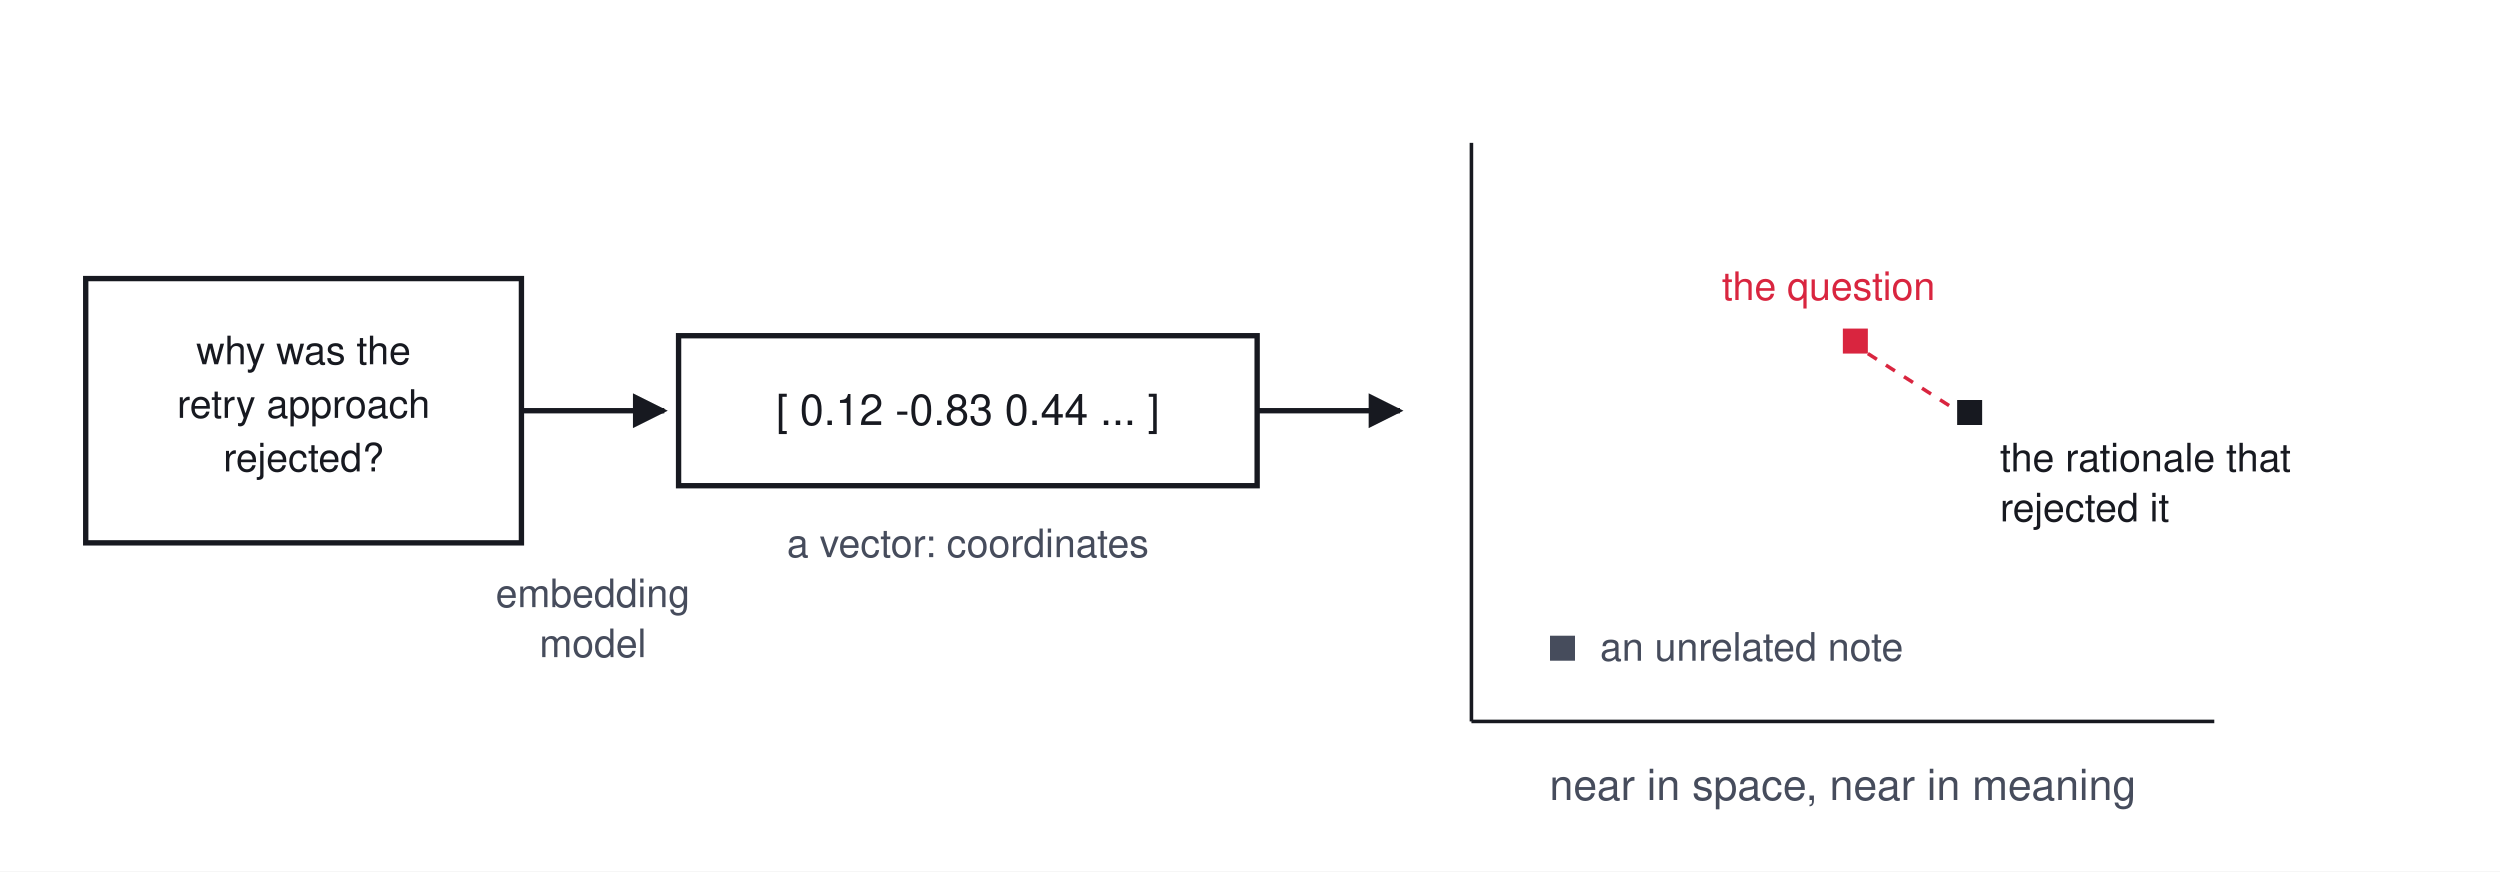
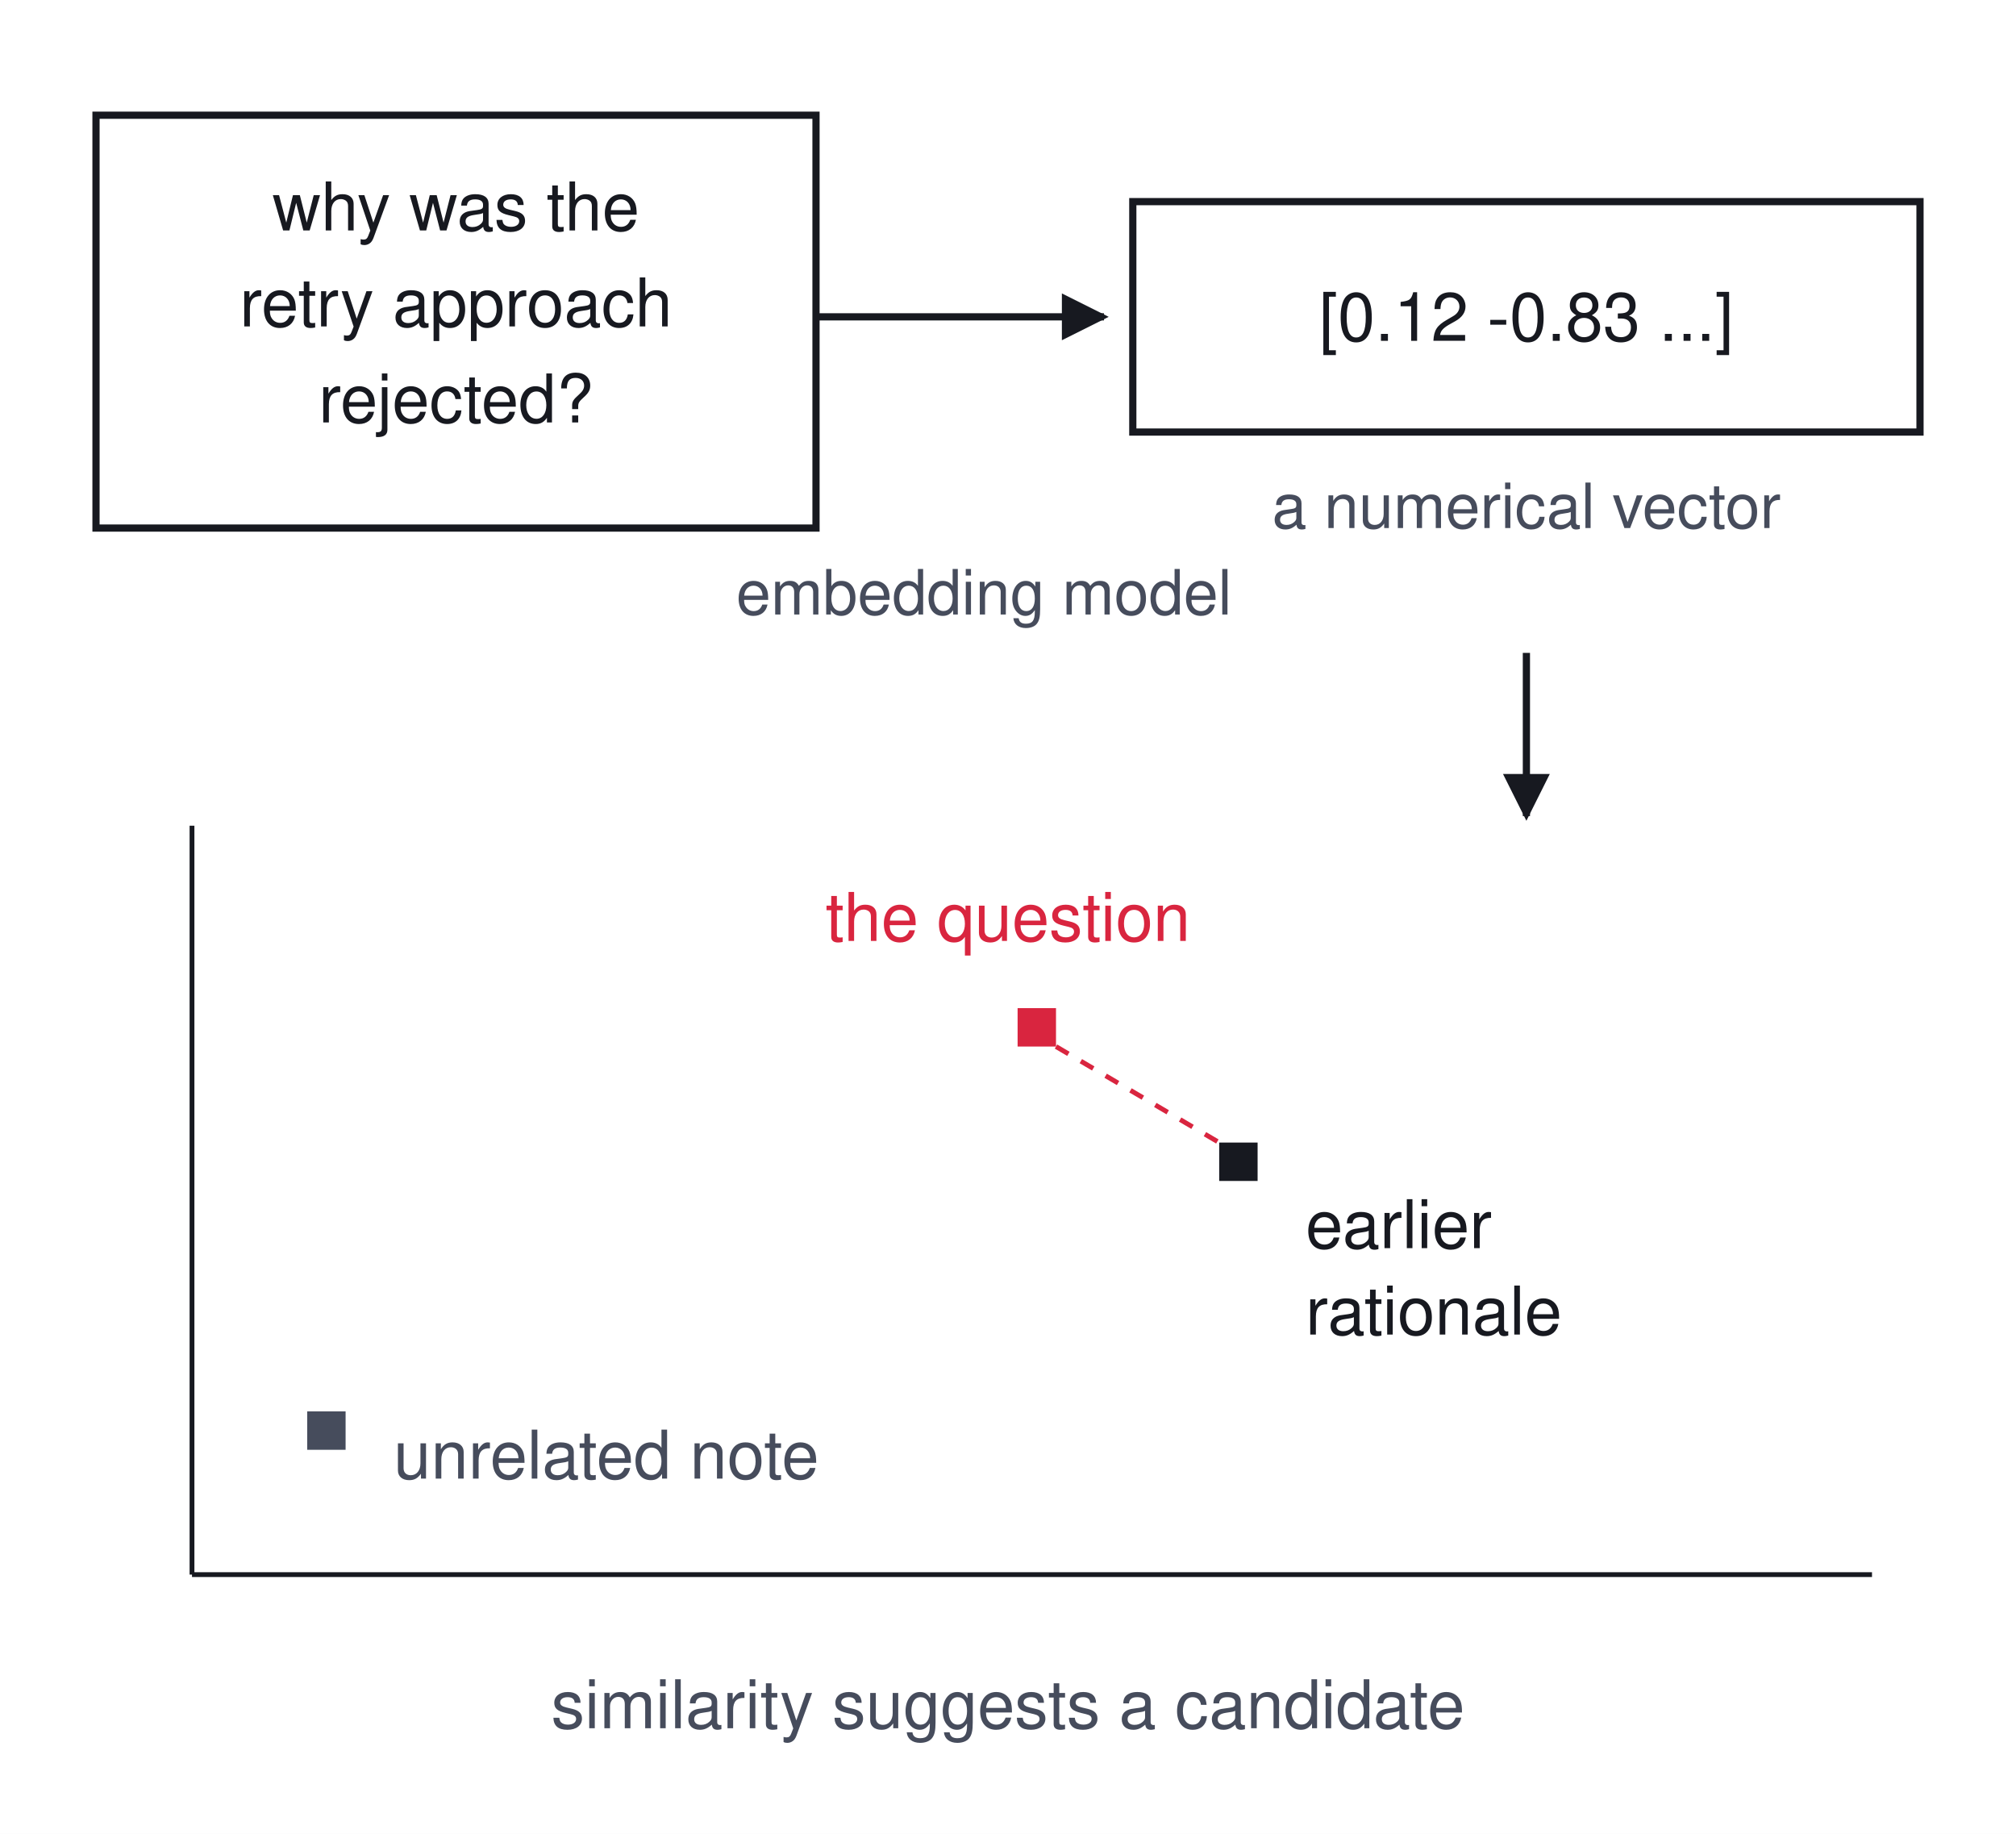
- <svg xmlns="http://www.w3.org/2000/svg" viewBox="0 0 700 244" width="700" height="244" role="img">
-   <rect x="0" y="0" width="700" height="244" fill="#ffffff" />
+ <svg xmlns="http://www.w3.org/2000/svg" viewBox="0 0 420 382" width="420" height="382" role="img">
+   <rect x="0" y="0" width="420" height="382" fill="#ffffff" />
  <defs>
    <marker id="vec-ink" viewBox="0 0 10 10" refX="9" refY="5" markerWidth="6.5" markerHeight="6.5" orient="auto">
      <path d="M0,0 L10,5 L0,10 z" fill="#171920" />
    </marker>
    <marker id="vec-coral" viewBox="0 0 10 10" refX="9" refY="5" markerWidth="6.5" markerHeight="6.5" orient="auto">
      <path d="M0,0 L10,5 L0,10 z" fill="#d9253f" />
    </marker>
  </defs>
-   <rect x="24" y="78" width="122" height="74" fill="none" stroke="#171920" stroke-width="1.5" />
-   <text x="85" y="102" font-family="ui-monospace, GeistMonoVariableVF, Helvetica, monospace" font-size="11" fill="#171920" text-anchor="middle">why was the</text>
-   <text x="85" y="117" font-family="ui-monospace, GeistMonoVariableVF, Helvetica, monospace" font-size="11" fill="#171920" text-anchor="middle">retry approach</text>
-   <text x="85" y="132" font-family="ui-monospace, GeistMonoVariableVF, Helvetica, monospace" font-size="11" fill="#171920" text-anchor="middle">rejected?</text>
-   <line x1="146" y1="115" x2="186" y2="115" stroke="#171920" stroke-width="1.5" fill="none" marker-end="url(#vec-ink)" />
-   <text x="166" y="170" font-family="ui-monospace, GeistMonoVariableVF, Helvetica, monospace" font-size="11" fill="#464c5c" text-anchor="middle">embedding</text>
-   <text x="166" y="184" font-family="ui-monospace, GeistMonoVariableVF, Helvetica, monospace" font-size="11" fill="#464c5c" text-anchor="middle">model</text>
-   <rect x="190" y="94" width="162" height="42" fill="none" stroke="#171920" stroke-width="1.5" />
-   <text x="271" y="119" font-family="ui-monospace, GeistMonoVariableVF, Helvetica, monospace" font-size="12" fill="#171920" text-anchor="middle">[ 0.12  -0.83  0.44  ... ]</text>
-   <text x="271" y="156" font-family="ui-monospace, GeistMonoVariableVF, Helvetica, monospace" font-size="11" fill="#464c5c" text-anchor="middle">a vector: coordinates</text>
-   <line x1="352" y1="115" x2="392" y2="115" stroke="#171920" stroke-width="1.5" fill="none" marker-end="url(#vec-ink)" />
-   <line x1="412" y1="202" x2="412" y2="40" stroke="#171920" stroke-width="1" fill="none" />
-   <line x1="412" y1="202" x2="620" y2="202" stroke="#171920" stroke-width="1" fill="none" />
-   <rect x="516" y="92" width="7" height="7" fill="#d9253f" />
-   <text x="512" y="84" font-family="ui-monospace, GeistMonoVariableVF, Helvetica, monospace" font-size="11" fill="#d9253f" text-anchor="middle">the question</text>
-   <rect x="548" y="112" width="7" height="7" fill="#171920" />
-   <text x="560" y="132" font-family="ui-monospace, GeistMonoVariableVF, Helvetica, monospace" font-size="11" fill="#171920" text-anchor="start">the rationale that</text>
-   <text x="560" y="146" font-family="ui-monospace, GeistMonoVariableVF, Helvetica, monospace" font-size="11" fill="#171920" text-anchor="start">rejected it</text>
-   <line x1="523" y1="99" x2="548" y2="115" stroke="#d9253f" stroke-width="1" fill="none" stroke-dasharray="3 3" />
-   <rect x="434" y="178" width="7" height="7" fill="#464c5c" />
-   <text x="448" y="185" font-family="ui-monospace, GeistMonoVariableVF, Helvetica, monospace" font-size="11" fill="#464c5c" text-anchor="start">an unrelated note</text>
-   <text x="516" y="224" font-family="ui-monospace, GeistMonoVariableVF, Helvetica, monospace" font-size="12" fill="#464c5c" text-anchor="middle">near in space, near in meaning</text>
+   <rect x="20" y="24" width="150" height="86" fill="none" stroke="#171920" stroke-width="1.5" />
+   <text x="95" y="48" font-family="ui-monospace, GeistMonoVariableVF, Helvetica, monospace" font-size="14" fill="#171920" text-anchor="middle">why was the</text>
+   <text x="95" y="68" font-family="ui-monospace, GeistMonoVariableVF, Helvetica, monospace" font-size="14" fill="#171920" text-anchor="middle">retry approach</text>
+   <text x="95" y="88" font-family="ui-monospace, GeistMonoVariableVF, Helvetica, monospace" font-size="14" fill="#171920" text-anchor="middle">rejected?</text>
+   <line x1="170" y1="66" x2="230" y2="66" stroke="#171920" stroke-width="1.5" fill="none" marker-end="url(#vec-ink)" />
+   <text x="205" y="128" font-family="ui-monospace, GeistMonoVariableVF, Helvetica, monospace" font-size="13" fill="#464c5c" text-anchor="middle">embedding model</text>
+   <rect x="236" y="42" width="164" height="48" fill="none" stroke="#171920" stroke-width="1.5" />
+   <text x="318" y="71" font-family="ui-monospace, GeistMonoVariableVF, Helvetica, monospace" font-size="14" fill="#171920" text-anchor="middle">[0.12 -0.83 ...]</text>
+   <text x="318" y="110" font-family="ui-monospace, GeistMonoVariableVF, Helvetica, monospace" font-size="13" fill="#464c5c" text-anchor="middle">a numerical vector</text>
+   <line x1="318" y1="136" x2="318" y2="170" stroke="#171920" stroke-width="1.5" fill="none" marker-end="url(#vec-ink)" />
+   <line x1="40" y1="328" x2="40" y2="172" stroke="#171920" stroke-width="1" fill="none" />
+   <line x1="40" y1="328" x2="390" y2="328" stroke="#171920" stroke-width="1" fill="none" />
+   <rect x="212" y="210" width="8" height="8" fill="#d9253f" />
+   <text x="210" y="196" font-family="ui-monospace, GeistMonoVariableVF, Helvetica, monospace" font-size="14" fill="#d9253f" text-anchor="middle">the question</text>
+   <rect x="254" y="238" width="8" height="8" fill="#171920" />
+   <text x="272" y="260" font-family="ui-monospace, GeistMonoVariableVF, Helvetica, monospace" font-size="14" fill="#171920" text-anchor="start">earlier</text>
+   <text x="272" y="278" font-family="ui-monospace, GeistMonoVariableVF, Helvetica, monospace" font-size="14" fill="#171920" text-anchor="start">rationale</text>
+   <line x1="220" y1="218" x2="254" y2="238" stroke="#d9253f" stroke-width="1" fill="none" stroke-dasharray="3 3" />
+   <rect x="64" y="294" width="8" height="8" fill="#464c5c" />
+   <text x="82" y="308" font-family="ui-monospace, GeistMonoVariableVF, Helvetica, monospace" font-size="14" fill="#464c5c" text-anchor="start">unrelated note</text>
+   <text x="210" y="360" font-family="ui-monospace, GeistMonoVariableVF, Helvetica, monospace" font-size="14" fill="#464c5c" text-anchor="middle">similarity suggests a candidate</text>
</svg>
